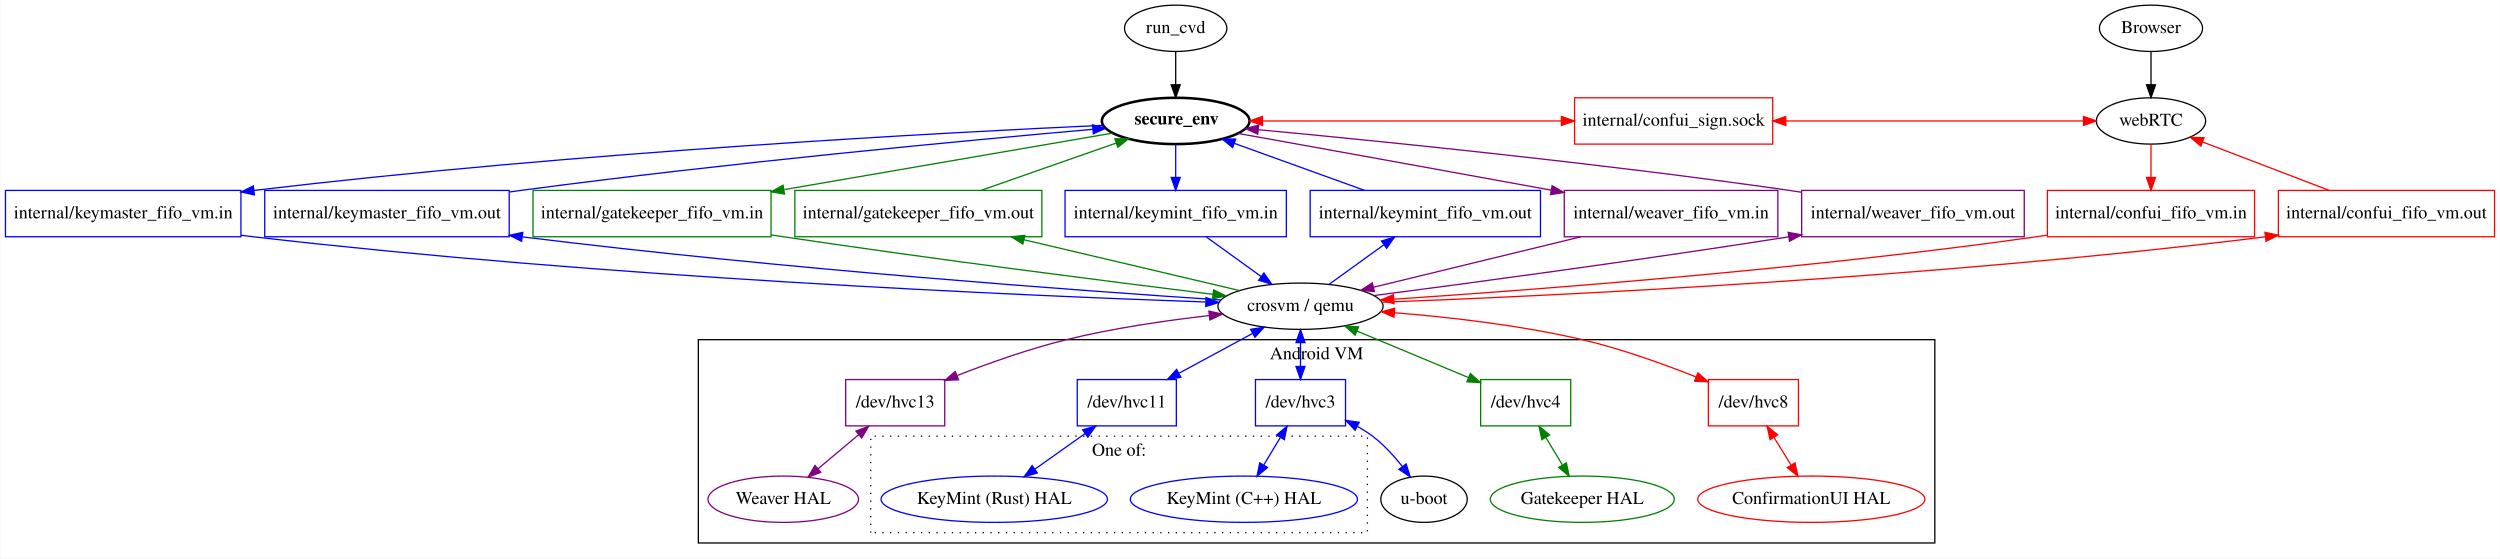
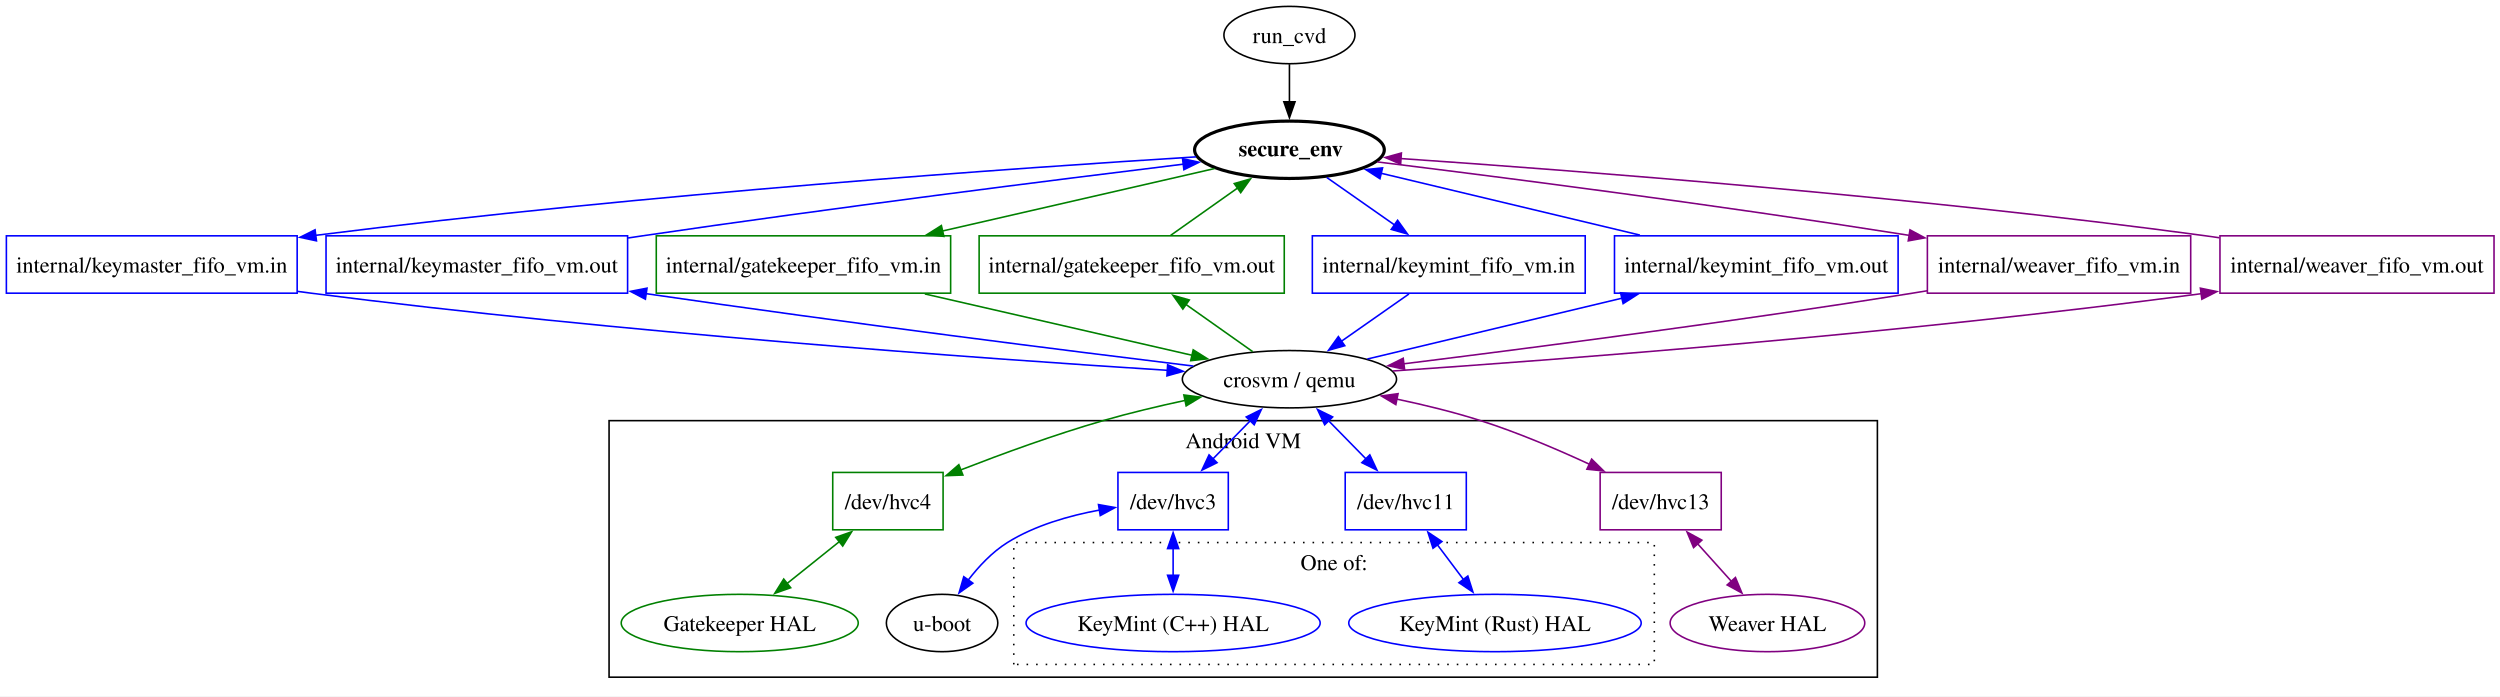
- <svg xmlns="http://www.w3.org/2000/svg" width="1943pt" height="434pt" viewBox="0.00 0.00 1942.50 434.00">
-   <g id="graph0" class="graph" transform="scale(1 1) rotate(0) translate(4 430)">
-     <polygon fill="white" stroke="transparent" points="-4,4 -4,-430 1938.5,-430 1938.5,4 -4,4" />
+ <svg xmlns="http://www.w3.org/2000/svg" width="1569pt" height="437pt" viewBox="0.00 0.00 1569.00 437.00">
+   <g id="graph0" class="graph" transform="scale(1 1) rotate(0) translate(4 433)">
+     <polygon fill="white" stroke="none" points="-4,4 -4,-433 1565.25,-433 1565.25,4 -4,4" />
    <g id="clust2" class="cluster">
-       <polygon fill="none" stroke="black" points="538.5,-8 538.5,-166 1499.5,-166 1499.5,-8 538.5,-8" />
-       <text text-anchor="middle" x="1019" y="-150.8" font-family="Times,serif" font-size="14.00">Android VM</text>
+       <polygon fill="none" stroke="black" points="378.25,-8 378.25,-169 1174.25,-169 1174.25,-8 378.25,-8" />
+       <text xml:space="preserve" text-anchor="middle" x="776.25" y="-151.7" font-family="Times,serif" font-size="14.00">Android VM</text>
    </g>
    <g id="clust3" class="cluster">
-       <polygon fill="none" stroke="black" stroke-dasharray="1,5" points="672.5,-16 672.5,-91 1058.5,-91 1058.5,-16 672.5,-16" />
-       <text text-anchor="middle" x="865.5" y="-75.8" font-family="Times,serif" font-size="14.00">One of:</text>
+       <polygon fill="none" stroke="black" stroke-dasharray="1,5" points="632.25,-16 632.25,-92.5 1034.25,-92.5 1034.25,-16 632.25,-16" />
+       <text xml:space="preserve" text-anchor="middle" x="833.25" y="-75.2" font-family="Times,serif" font-size="14.00">One of:</text>
    </g>
    <g id="node1" class="node">
-       <ellipse fill="none" stroke="black" cx="1667.5" cy="-408" rx="40.09" ry="18" />
-       <text text-anchor="middle" x="1667.5" y="-404.3" font-family="Times,serif" font-size="14.00">Browser</text>
+       <ellipse fill="none" stroke="black" cx="805.25" cy="-411" rx="41.12" ry="18" />
+       <text xml:space="preserve" text-anchor="middle" x="805.25" y="-405.95" font-family="Times,serif" font-size="14.00">run_cvd</text>
+     </g>
+     <g id="node2" class="node">
+       <ellipse fill="none" stroke="black" stroke-width="2" cx="805.25" cy="-339" rx="59.54" ry="18" />
+       <text xml:space="preserve" text-anchor="start" x="769.62" y="-334.95" font-family="Times,serif" font-size="14.00"> </text>
+       <text xml:space="preserve" text-anchor="start" x="773.38" y="-334.95" font-family="Times,serif" font-weight="bold" font-size="14.00">secure_env</text>
+       <text xml:space="preserve" text-anchor="start" x="837.12" y="-334.95" font-family="Times,serif" font-size="14.00"> </text>
+     </g>
+     <g id="edge1" class="edge">
+       <path fill="none" stroke="black" d="M805.25,-392.7C805.25,-385.52 805.25,-376.99 805.25,-368.9" />
+       <polygon fill="black" stroke="black" points="808.75,-369.1 805.25,-359.1 801.75,-369.1 808.75,-369.1" />
+     </g>
+     <g id="node4" class="node">
+       <polygon fill="none" stroke="blue" points="182.5,-285 0,-285 0,-249 182.5,-249 182.5,-285" />
+       <text xml:space="preserve" text-anchor="middle" x="91.25" y="-261.95" font-family="Times,serif" font-size="14.00">internal/keymaster_fifo_vm.in</text>
+     </g>
+     <g id="edge10" class="edge">
+       <path fill="none" stroke="blue" d="M746.66,-334.55C639.16,-327.88 402.98,-311.59 193.95,-285.29" />
+       <polygon fill="blue" stroke="blue" points="194.62,-281.84 184.26,-284.06 193.74,-288.79 194.62,-281.84" />
+     </g>
+     <g id="node5" class="node">
+       <polygon fill="none" stroke="blue" points="389.88,-285 200.62,-285 200.62,-249 389.88,-249 389.88,-285" />
+       <text xml:space="preserve" text-anchor="middle" x="295.25" y="-261.95" font-family="Times,serif" font-size="14.00">internal/keymaster_fifo_vm.out</text>
+     </g>
+     <g id="edge8" class="edge">
+       <path fill="none" stroke="blue" d="M739.06,-330.02C658.62,-320.18 518.81,-302.57 399.25,-285 396.26,-284.56 393.23,-284.11 390.17,-283.64" />
+       <polygon fill="blue" stroke="blue" points="738.16,-333.44 748.51,-331.18 739.01,-326.49 738.16,-333.44" />
    </g>
    <g id="node6" class="node">
-       <ellipse fill="none" stroke="black" cx="1667.5" cy="-336" rx="42.49" ry="18" />
-       <text text-anchor="middle" x="1667.5" y="-332.3" font-family="Times,serif" font-size="14.00">webRTC</text>
-     </g>
-     <g id="edge1" class="edge">
-       <path fill="none" stroke="black" d="M1667.5,-389.7C1667.5,-381.98 1667.5,-372.71 1667.5,-364.11" />
-       <polygon fill="black" stroke="black" points="1671,-364.1 1667.5,-354.1 1664,-364.1 1671,-364.1" />
-     </g>
-     <g id="node2" class="node">
-       <polygon fill="none" stroke="red" points="1373.5,-354 1219.5,-354 1219.5,-318 1373.5,-318 1373.5,-354" />
-       <text text-anchor="middle" x="1296.5" y="-332.3" font-family="Times,serif" font-size="14.00">internal/confui_sign.sock</text>
-     </g>
-     <g id="edge10" class="edge">
-       <path fill="none" stroke="red" d="M1383.98,-336C1460.88,-336 1537.78,-336 1614.67,-336" />
-       <polygon fill="red" stroke="red" points="1383.67,-332.5 1373.67,-336 1383.67,-339.5 1383.67,-332.5" />
-       <polygon fill="red" stroke="red" points="1615.03,-339.5 1625.03,-336 1615.03,-332.5 1615.03,-339.5" />
+       <polygon fill="none" stroke="green" points="592.62,-285 407.88,-285 407.88,-249 592.62,-249 592.62,-285" />
+       <text xml:space="preserve" text-anchor="middle" x="500.25" y="-261.95" font-family="Times,serif" font-size="14.00">internal/gatekeeper_fifo_vm.in</text>
+     </g>
+     <g id="edge4" class="edge">
+       <path fill="none" stroke="green" d="M758.26,-327.22C712.83,-316.79 642.9,-300.74 587.29,-287.98" />
+       <polygon fill="green" stroke="green" points="588.38,-284.64 577.85,-285.81 586.81,-291.46 588.38,-284.64" />
+     </g>
+     <g id="node7" class="node">
+       <polygon fill="none" stroke="green" points="802,-285 610.5,-285 610.5,-249 802,-249 802,-285" />
+       <text xml:space="preserve" text-anchor="middle" x="706.25" y="-261.95" font-family="Times,serif" font-size="14.00">internal/gatekeeper_fifo_vm.out</text>
+     </g>
+     <g id="edge2" class="edge">
+       <path fill="none" stroke="green" d="M772.91,-315.14C759.18,-305.43 743.44,-294.29 730.7,-285.29" />
+       <polygon fill="green" stroke="green" points="770.62,-317.8 780.8,-320.71 774.66,-312.08 770.62,-317.8" />
+     </g>
+     <g id="node8" class="node">
+       <polygon fill="none" stroke="blue" points="990.88,-285 819.62,-285 819.62,-249 990.88,-249 990.88,-285" />
+       <text xml:space="preserve" text-anchor="middle" x="905.25" y="-261.95" font-family="Times,serif" font-size="14.00">internal/keymint_fifo_vm.in</text>
+     </g>
+     <g id="edge17" class="edge">
+       <path fill="none" stroke="blue" d="M828.7,-321.59C841.36,-312.72 857.23,-301.62 871.22,-291.82" />
+       <polygon fill="blue" stroke="blue" points="873.13,-294.76 879.32,-286.15 869.12,-289.02 873.13,-294.76" />
+     </g>
+     <g id="node9" class="node">
+       <polygon fill="none" stroke="blue" points="1187.25,-285 1009.25,-285 1009.25,-249 1187.25,-249 1187.25,-285" />
+       <text xml:space="preserve" text-anchor="middle" x="1098.25" y="-261.95" font-family="Times,serif" font-size="14.00">internal/keymint_fifo_vm.out</text>
+     </g>
+     <g id="edge15" class="edge">
+       <path fill="none" stroke="blue" d="M862.76,-324.26C909.26,-313.15 975,-297.45 1025.21,-285.45" />
+       <polygon fill="blue" stroke="blue" points="862.06,-320.83 853.15,-326.56 863.69,-327.64 862.06,-320.83" />
+     </g>
+     <g id="node10" class="node">
+       <polygon fill="none" stroke="purple" points="1370.88,-285 1205.62,-285 1205.62,-249 1370.88,-249 1370.88,-285" />
+       <text xml:space="preserve" text-anchor="middle" x="1288.25" y="-261.95" font-family="Times,serif" font-size="14.00">internal/weaver_fifo_vm.in</text>
+     </g>
+     <g id="edge23" class="edge">
+       <path fill="none" stroke="purple" d="M860.41,-331.37C934.02,-322.34 1068.68,-305.16 1194.19,-285.29" />
+       <polygon fill="purple" stroke="purple" points="1194.71,-288.75 1204.04,-283.72 1193.61,-281.83 1194.71,-288.75" />
+     </g>
+     <g id="node11" class="node">
+       <polygon fill="none" stroke="purple" points="1561.25,-285 1389.25,-285 1389.25,-249 1561.25,-249 1561.25,-285" />
+       <text xml:space="preserve" text-anchor="middle" x="1475.25" y="-261.95" font-family="Times,serif" font-size="14.00">internal/weaver_fifo_vm.out</text>
+     </g>
+     <g id="edge21" class="edge">
+       <path fill="none" stroke="purple" d="M875.22,-333.48C983.69,-326.04 1198.85,-309.55 1380.25,-285 1383.07,-284.62 1385.94,-284.21 1388.83,-283.79" />
+       <polygon fill="purple" stroke="purple" points="875.04,-329.98 865.3,-334.16 875.52,-336.97 875.04,-329.98" />
    </g>
    <g id="node3" class="node">
-       <ellipse fill="none" stroke="black" cx="909.5" cy="-408" rx="39.79" ry="18" />
-       <text text-anchor="middle" x="909.5" y="-404.3" font-family="Times,serif" font-size="14.00">run_cvd</text>
-     </g>
-     <g id="node4" class="node">
-       <ellipse fill="none" stroke="black" stroke-width="2" cx="909.5" cy="-336" rx="57.39" ry="18" />
-       <text text-anchor="start" x="873.5" y="-333.3" font-family="Times,serif" font-size="14.00"> </text>
-       <text text-anchor="start" x="877.5" y="-333.3" font-family="Times,serif" font-weight="bold" font-size="14.00">secure_env</text>
-       <text text-anchor="start" x="941.5" y="-333.3" font-family="Times,serif" font-size="14.00"> </text>
-     </g>
-     <g id="edge2" class="edge">
-       <path fill="none" stroke="black" d="M909.5,-389.7C909.5,-381.98 909.5,-372.71 909.5,-364.11" />
-       <polygon fill="black" stroke="black" points="913,-364.1 909.5,-354.1 906,-364.1 913,-364.1" />
+       <ellipse fill="none" stroke="black" cx="805.25" cy="-195" rx="67.22" ry="18" />
+       <text xml:space="preserve" text-anchor="middle" x="805.25" y="-189.95" font-family="Times,serif" font-size="14.00">crosvm / qemu</text>
+     </g>
+     <g id="node17" class="node">
+       <polygon fill="none" stroke="green" points="587.88,-136.5 518.62,-136.5 518.62,-100.5 587.88,-100.5 587.88,-136.5" />
+       <text xml:space="preserve" text-anchor="middle" x="553.25" y="-113.45" font-family="Times,serif" font-size="14.00">/dev/hvc4</text>
+     </g>
+     <g id="edge6" class="edge">
+       <path fill="none" stroke="green" d="M740.02,-181.76C723.05,-178.12 704.87,-173.8 688.25,-169 658.03,-160.28 624.85,-148.15 598.95,-138.08" />
+       <polygon fill="green" stroke="green" points="738.99,-185.12 749.49,-183.75 740.43,-178.27 738.99,-185.12" />
+       <polygon fill="green" stroke="green" points="600.32,-134.86 589.74,-134.46 597.76,-141.38 600.32,-134.86" />
+     </g>
+     <g id="node18" class="node">
+       <polygon fill="none" stroke="blue" points="766.88,-136.5 697.62,-136.5 697.62,-100.5 766.88,-100.5 766.88,-136.5" />
+       <text xml:space="preserve" text-anchor="middle" x="732.25" y="-113.45" font-family="Times,serif" font-size="14.00">/dev/hvc3</text>
+     </g>
+     <g id="edge12" class="edge">
+       <path fill="none" stroke="blue" d="M780.77,-169.02C773.17,-161.26 764.79,-152.71 757.16,-144.93" />
+       <polygon fill="blue" stroke="blue" points="778.13,-171.32 787.63,-176.01 783.13,-166.42 778.13,-171.32" />
+       <polygon fill="blue" stroke="blue" points="759.81,-142.63 750.32,-137.94 754.81,-147.53 759.81,-142.63" />
+     </g>
+     <g id="node19" class="node">
+       <polygon fill="none" stroke="blue" points="916.25,-136.5 840.25,-136.5 840.25,-100.5 916.25,-100.5 916.25,-136.5" />
+       <text xml:space="preserve" text-anchor="middle" x="878.25" y="-113.45" font-family="Times,serif" font-size="14.00">/dev/hvc11</text>
+     </g>
+     <g id="edge19" class="edge">
+       <path fill="none" stroke="blue" d="M829.73,-169.02C837.33,-161.26 845.71,-152.71 853.34,-144.93" />
+       <polygon fill="blue" stroke="blue" points="827.37,-166.42 822.87,-176.01 832.37,-171.32 827.37,-166.42" />
+       <polygon fill="blue" stroke="blue" points="855.69,-147.53 860.18,-137.94 850.69,-142.63 855.69,-147.53" />
+     </g>
+     <g id="node20" class="node">
+       <polygon fill="none" stroke="purple" points="1076.25,-136.5 1000.25,-136.5 1000.25,-100.5 1076.25,-100.5 1076.25,-136.5" />
+       <text xml:space="preserve" text-anchor="middle" x="1038.25" y="-113.45" font-family="Times,serif" font-size="14.00">/dev/hvc13</text>
+     </g>
+     <g id="edge25" class="edge">
+       <path fill="none" stroke="purple" d="M872.63,-182.52C889.96,-178.87 908.45,-174.36 925.25,-169 948.36,-161.62 973.14,-151.08 993.58,-141.62" />
+       <polygon fill="purple" stroke="purple" points="872.02,-179.07 862.92,-184.49 873.42,-185.93 872.02,-179.07" />
+       <polygon fill="purple" stroke="purple" points="994.92,-144.86 1002.48,-137.44 991.94,-138.53 994.92,-144.86" />
+     </g>
+     <g id="edge11" class="edge">
+       <path fill="none" stroke="blue" d="M182.76,-250.13C185.62,-249.74 188.46,-249.36 191.25,-249 384.09,-224.33 612.5,-207.98 728.84,-200.57" />
+       <polygon fill="blue" stroke="blue" points="728.81,-204.08 738.57,-199.95 728.37,-197.09 728.81,-204.08" />
    </g>
    <g id="edge9" class="edge">
-       <path fill="none" stroke="red" d="M977.29,-336C1054.48,-336 1131.67,-336 1208.86,-336" />
-       <polygon fill="red" stroke="red" points="976.95,-332.5 966.95,-336 976.95,-339.5 976.95,-332.5" />
-       <polygon fill="red" stroke="red" points="1209.26,-339.5 1219.26,-336 1209.26,-332.5 1209.26,-339.5" />
-     </g>
-     <g id="node7" class="node">
-       <polygon fill="none" stroke="blue" points="183,-282 0,-282 0,-246 183,-246 183,-282" />
-       <text text-anchor="middle" x="91.5" y="-260.3" font-family="Times,serif" font-size="14.00">internal/keymaster_fifo_vm.in</text>
-     </g>
-     <g id="edge19" class="edge">
-       <path fill="none" stroke="blue" d="M853.09,-332.62C733.44,-327.17 445.28,-312.02 193.19,-282.01" />
-       <polygon fill="blue" stroke="blue" points="193.45,-278.52 183.1,-280.8 192.62,-285.47 193.45,-278.52" />
-     </g>
-     <g id="node8" class="node">
-       <polygon fill="none" stroke="blue" points="391.5,-282 201.5,-282 201.5,-246 391.5,-246 391.5,-282" />
-       <text text-anchor="middle" x="296.5" y="-260.3" font-family="Times,serif" font-size="14.00">internal/keymaster_fifo_vm.out</text>
-     </g>
-     <g id="edge17" class="edge">
-       <path fill="none" stroke="blue" d="M844.93,-329.49C748.15,-320.96 559.81,-303.3 400.5,-282 397.6,-281.61 394.65,-281.21 391.68,-280.79" />
-       <polygon fill="blue" stroke="blue" points="844.87,-333 855.14,-330.39 845.48,-326.03 844.87,-333" />
-     </g>
-     <g id="node9" class="node">
-       <polygon fill="none" stroke="green" points="595,-282 410,-282 410,-246 595,-246 595,-282" />
-       <text text-anchor="middle" x="502.5" y="-260.3" font-family="Times,serif" font-size="14.00">internal/gatekeeper_fifo_vm.in</text>
+       <path fill="none" stroke="blue" d="M401.38,-248.71C529.89,-229.97 667.87,-212.67 744.98,-203.25" />
+       <polygon fill="blue" stroke="blue" points="401.05,-245.22 391.67,-250.14 402.07,-252.15 401.05,-245.22" />
+     </g>
+     <g id="edge5" class="edge">
+       <path fill="none" stroke="green" d="M576.43,-248.52C628.21,-236.63 695.81,-221.12 744.08,-210.04" />
+       <polygon fill="green" stroke="green" points="744.86,-213.45 753.82,-207.8 743.29,-206.63 744.86,-213.45" />
+     </g>
+     <g id="edge3" class="edge">
+       <path fill="none" stroke="green" d="M740.21,-241.98C754.06,-232.19 769.72,-221.12 782.2,-212.3" />
+       <polygon fill="green" stroke="green" points="738.36,-239.01 732.21,-247.64 742.4,-244.73 738.36,-239.01" />
+     </g>
+     <g id="edge18" class="edge">
+       <path fill="none" stroke="blue" d="M880.27,-248.52C867.39,-239.5 851.53,-228.4 837.71,-218.72" />
+       <polygon fill="blue" stroke="blue" points="839.98,-216.04 829.78,-213.17 835.96,-221.77 839.98,-216.04" />
+     </g>
+     <g id="edge16" class="edge">
+       <path fill="none" stroke="blue" d="M1013.89,-245.85C962.1,-233.47 897.59,-218.06 854.12,-207.68" />
+       <polygon fill="blue" stroke="blue" points="1013.06,-249.25 1023.6,-248.16 1014.68,-242.44 1013.06,-249.25" />
+     </g>
+     <g id="edge24" class="edge">
+       <path fill="none" stroke="purple" d="M1205.53,-250.52C1202.4,-250 1199.3,-249.49 1196.25,-249 1085.04,-231.2 955.4,-214.4 876.87,-204.66" />
+       <polygon fill="purple" stroke="purple" points="877.52,-201.22 867.17,-203.46 876.66,-208.16 877.52,-201.22" />
+     </g>
+     <g id="edge22" class="edge">
+       <path fill="none" stroke="purple" d="M1377.5,-248.69C1187.45,-223.42 974.76,-207.3 870.13,-200.17" />
+       <polygon fill="purple" stroke="purple" points="1376.95,-252.15 1387.33,-250.01 1377.89,-245.21 1376.95,-252.15" />
+     </g>
+     <g id="node12" class="node">
+       <ellipse fill="none" stroke="black" cx="587.25" cy="-42" rx="34.97" ry="18" />
+       <text xml:space="preserve" text-anchor="middle" x="587.25" y="-36.95" font-family="Times,serif" font-size="14.00">u-boot</text>
+     </g>
+     <g id="node13" class="node">
+       <ellipse fill="none" stroke="green" cx="460.25" cy="-42" rx="74.38" ry="18" />
+       <text xml:space="preserve" text-anchor="middle" x="460.25" y="-36.95" font-family="Times,serif" font-size="14.00">Gatekeeper HAL</text>
+     </g>
+     <g id="node14" class="node">
+       <ellipse fill="none" stroke="purple" cx="1105.25" cy="-42" rx="61.08" ry="18" />
+       <text xml:space="preserve" text-anchor="middle" x="1105.25" y="-36.95" font-family="Times,serif" font-size="14.00">Weaver HAL</text>
+     </g>
+     <g id="node15" class="node">
+       <ellipse fill="none" stroke="blue" cx="732.25" cy="-42" rx="92.3" ry="18" />
+       <text xml:space="preserve" text-anchor="middle" x="732.25" y="-36.95" font-family="Times,serif" font-size="14.00">KeyMint (C++) HAL</text>
+     </g>
+     <g id="node16" class="node">
+       <ellipse fill="none" stroke="blue" cx="934.25" cy="-42" rx="91.78" ry="18" />
+       <text xml:space="preserve" text-anchor="middle" x="934.25" y="-36.95" font-family="Times,serif" font-size="14.00">KeyMint (Rust) HAL</text>
+     </g>
+     <g id="edge7" class="edge">
+       <path fill="none" stroke="green" d="M523.03,-93.29C512.42,-84.79 500.51,-75.25 489.94,-66.78" />
+       <polygon fill="green" stroke="green" points="520.51,-95.75 530.5,-99.27 524.88,-90.29 520.51,-95.75" />
+       <polygon fill="green" stroke="green" points="492.24,-64.14 482.24,-60.62 487.86,-69.6 492.24,-64.14" />
+     </g>
+     <g id="edge14" class="edge">
+       <path fill="none" stroke="blue" d="M686.18,-112.91C667.16,-109.42 645.56,-103.29 628.25,-92.5 618.65,-86.52 610.23,-77.51 603.55,-68.82" />
+       <polygon fill="blue" stroke="blue" points="685.4,-116.33 695.83,-114.47 686.52,-109.42 685.4,-116.33" />
+       <polygon fill="blue" stroke="blue" points="606.56,-67 597.9,-60.89 600.86,-71.07 606.56,-67" />
    </g>
    <g id="edge13" class="edge">
-       <path fill="none" stroke="green" d="M860.41,-326.56C797.55,-315.75 687.03,-296.74 605.38,-282.69" />
-       <polygon fill="green" stroke="green" points="605.51,-279.17 595.07,-280.92 604.33,-286.06 605.51,-279.17" />
-     </g>
-     <g id="node10" class="node">
-       <polygon fill="none" stroke="green" points="805.5,-282 613.5,-282 613.5,-246 805.5,-246 805.5,-282" />
-       <text text-anchor="middle" x="709.5" y="-260.3" font-family="Times,serif" font-size="14.00">internal/gatekeeper_fifo_vm.out</text>
-     </g>
-     <g id="edge11" class="edge">
-       <path fill="none" stroke="green" d="M863,-318.73C831.62,-307.74 790.26,-293.27 758.39,-282.11" />
-       <polygon fill="green" stroke="green" points="862.22,-322.16 872.82,-322.16 864.53,-315.55 862.22,-322.16" />
-     </g>
-     <g id="node13" class="node">
-       <polygon fill="none" stroke="blue" points="995.5,-282 823.5,-282 823.5,-246 995.5,-246 995.5,-282" />
-       <text text-anchor="middle" x="909.5" y="-260.3" font-family="Times,serif" font-size="14.00">internal/keymint_fifo_vm.in</text>
+       <path fill="none" stroke="blue" d="M732.25,-88.75C732.25,-83.23 732.25,-77.45 732.25,-71.92" />
+       <polygon fill="blue" stroke="blue" points="728.75,-88.71 732.25,-98.71 735.75,-88.71 728.75,-88.71" />
+       <polygon fill="blue" stroke="blue" points="735.75,-71.96 732.25,-61.96 728.75,-71.96 735.75,-71.96" />
+     </g>
+     <g id="edge20" class="edge">
+       <path fill="none" stroke="blue" d="M898.01,-91.21C903.33,-84.13 909.09,-76.47 914.42,-69.38" />
+       <polygon fill="blue" stroke="blue" points="895.36,-88.91 892.15,-99.01 900.95,-93.12 895.36,-88.91" />
+       <polygon fill="blue" stroke="blue" points="917.21,-71.49 920.42,-61.4 911.62,-67.29 917.21,-71.49" />
    </g>
    <g id="edge26" class="edge">
-       <path fill="none" stroke="blue" d="M909.5,-317.7C909.5,-309.98 909.5,-300.71 909.5,-292.11" />
-       <polygon fill="blue" stroke="blue" points="913,-292.1 909.5,-282.1 906,-292.1 913,-292.1" />
-     </g>
-     <g id="node14" class="node">
-       <polygon fill="none" stroke="blue" points="1193,-282 1014,-282 1014,-246 1193,-246 1193,-282" />
-       <text text-anchor="middle" x="1103.5" y="-260.3" font-family="Times,serif" font-size="14.00">internal/keymint_fifo_vm.out</text>
-     </g>
-     <g id="edge24" class="edge">
-       <path fill="none" stroke="blue" d="M955.07,-318.56C985.53,-307.57 1025.5,-293.14 1056.3,-282.03" />
-       <polygon fill="blue" stroke="blue" points="953.75,-315.31 945.54,-322 956.13,-321.9 953.75,-315.31" />
-     </g>
-     <g id="node15" class="node">
-       <polygon fill="none" stroke="purple" points="1377.5,-282 1211.5,-282 1211.5,-246 1377.5,-246 1377.5,-282" />
-       <text text-anchor="middle" x="1294.5" y="-260.3" font-family="Times,serif" font-size="14.00">internal/weaver_fifo_vm.in</text>
-     </g>
-     <g id="edge32" class="edge">
-       <path fill="none" stroke="purple" d="M957.99,-326.29C1014.06,-316.2 1109.43,-299 1201.24,-282.23" />
-       <polygon fill="purple" stroke="purple" points="1202.05,-285.64 1211.26,-280.4 1200.79,-278.75 1202.05,-285.64" />
-     </g>
-     <g id="node16" class="node">
-       <polygon fill="none" stroke="purple" points="1569,-282 1396,-282 1396,-246 1569,-246 1569,-282" />
-       <text text-anchor="middle" x="1482.5" y="-260.3" font-family="Times,serif" font-size="14.00">internal/weaver_fifo_vm.out</text>
-     </g>
-     <g id="edge30" class="edge">
-       <path fill="none" stroke="purple" d="M973.62,-329.2C1065.35,-320.61 1239.24,-303.2 1386.5,-282 1389.6,-281.55 1392.75,-281.08 1395.93,-280.59" />
-       <polygon fill="purple" stroke="purple" points="973.28,-325.72 963.65,-330.13 973.93,-332.69 973.28,-325.72" />
-     </g>
-     <g id="node5" class="node">
-       <ellipse fill="none" stroke="black" cx="1006.5" cy="-192" rx="64.19" ry="18" />
-       <text text-anchor="middle" x="1006.5" y="-188.3" font-family="Times,serif" font-size="14.00">crosvm / qemu</text>
-     </g>
-     <g id="node23" class="node">
-       <polygon fill="none" stroke="red" points="1393.5,-135 1323.5,-135 1323.5,-99 1393.5,-99 1393.5,-135" />
-       <text text-anchor="middle" x="1358.5" y="-113.3" font-family="Times,serif" font-size="14.00">/dev/hvc8</text>
-     </g>
-     <g id="edge7" class="edge">
-       <path fill="none" stroke="red" d="M1079.55,-186.93C1122.47,-183.48 1177.55,-177.23 1225.5,-166 1255.7,-158.93 1288.49,-147.14 1313.96,-137.02" />
-       <polygon fill="red" stroke="red" points="1079.17,-183.45 1069.47,-187.71 1079.7,-190.43 1079.17,-183.45" />
-       <polygon fill="red" stroke="red" points="1315.37,-140.22 1323.34,-133.24 1312.75,-133.73 1315.37,-140.22" />
-     </g>
-     <g id="node24" class="node">
-       <polygon fill="none" stroke="green" points="1216.5,-135 1146.5,-135 1146.5,-99 1216.5,-99 1216.5,-135" />
-       <text text-anchor="middle" x="1181.5" y="-113.3" font-family="Times,serif" font-size="14.00">/dev/hvc4</text>
-     </g>
-     <g id="edge15" class="edge">
-       <path fill="none" stroke="green" d="M1050.37,-172.7C1076.81,-161.67 1110.4,-147.66 1136.96,-136.58" />
-       <polygon fill="green" stroke="green" points="1048.96,-169.5 1041.07,-176.58 1051.65,-175.96 1048.96,-169.5" />
-       <polygon fill="green" stroke="green" points="1138.52,-139.72 1146.4,-132.64 1135.82,-133.26 1138.52,-139.72" />
-     </g>
-     <g id="node25" class="node">
-       <polygon fill="none" stroke="blue" points="1041.5,-135 971.5,-135 971.5,-99 1041.5,-99 1041.5,-135" />
-       <text text-anchor="middle" x="1006.5" y="-113.3" font-family="Times,serif" font-size="14.00">/dev/hvc3</text>
-     </g>
-     <g id="edge21" class="edge">
-       <path fill="none" stroke="blue" d="M1006.5,-163.49C1006.5,-157.55 1006.5,-151.27 1006.5,-145.33" />
-       <polygon fill="blue" stroke="blue" points="1003,-163.7 1006.5,-173.7 1010,-163.7 1003,-163.7" />
-       <polygon fill="blue" stroke="blue" points="1010,-145.18 1006.5,-135.18 1003,-145.18 1010,-145.18" />
-     </g>
-     <g id="node26" class="node">
-       <polygon fill="none" stroke="blue" points="910,-135 833,-135 833,-99 910,-99 910,-135" />
-       <text text-anchor="middle" x="871.5" y="-113.3" font-family="Times,serif" font-size="14.00">/dev/hvc11</text>
-     </g>
-     <g id="edge28" class="edge">
-       <path fill="none" stroke="blue" d="M969.32,-170.9C951.61,-161.32 930.39,-149.84 912.24,-140.03" />
-       <polygon fill="blue" stroke="blue" points="967.74,-174.02 978.2,-175.7 971.07,-167.86 967.74,-174.02" />
-       <polygon fill="blue" stroke="blue" points="913.53,-136.75 903.07,-135.07 910.2,-142.91 913.53,-136.75" />
-     </g>
-     <g id="node27" class="node">
-       <polygon fill="none" stroke="purple" points="730,-135 653,-135 653,-99 730,-99 730,-135" />
-       <text text-anchor="middle" x="691.5" y="-113.3" font-family="Times,serif" font-size="14.00">/dev/hvc13</text>
-     </g>
-     <g id="edge34" class="edge">
-       <path fill="none" stroke="purple" d="M935.37,-184.73C901.48,-180.85 860.56,-174.88 824.5,-166 795.78,-158.93 764.62,-147.88 739.7,-138.16" />
-       <polygon fill="purple" stroke="purple" points="935.32,-188.25 945.65,-185.87 936.09,-181.29 935.32,-188.25" />
-       <polygon fill="purple" stroke="purple" points="740.7,-134.8 730.12,-134.38 738.13,-141.31 740.7,-134.8" />
-     </g>
-     <g id="node11" class="node">
-       <polygon fill="none" stroke="red" points="1748,-282 1587,-282 1587,-246 1748,-246 1748,-282" />
-       <text text-anchor="middle" x="1667.5" y="-260.3" font-family="Times,serif" font-size="14.00">internal/confui_fifo_vm.in</text>
-     </g>
-     <g id="edge5" class="edge">
-       <path fill="none" stroke="red" d="M1667.5,-317.7C1667.5,-309.98 1667.5,-300.71 1667.5,-292.11" />
-       <polygon fill="red" stroke="red" points="1671,-292.1 1667.5,-282.1 1664,-292.1 1671,-292.1" />
-     </g>
-     <g id="node12" class="node">
-       <polygon fill="none" stroke="red" points="1934.5,-282 1766.5,-282 1766.5,-246 1934.5,-246 1934.5,-282" />
-       <text text-anchor="middle" x="1850.5" y="-260.3" font-family="Times,serif" font-size="14.00">internal/confui_fifo_vm.out</text>
-     </g>
-     <g id="edge3" class="edge">
-       <path fill="none" stroke="red" d="M1707.57,-319.67C1736.65,-308.55 1776,-293.5 1806.05,-282" />
-       <polygon fill="red" stroke="red" points="1706.22,-316.44 1698.13,-323.28 1708.72,-322.98 1706.22,-316.44" />
-     </g>
-     <g id="edge20" class="edge">
-       <path fill="none" stroke="blue" d="M183.1,-247.16C186.27,-246.75 189.41,-246.36 192.5,-246 464.22,-214.37 789.34,-200.3 932.57,-195.29" />
-       <polygon fill="blue" stroke="blue" points="933.1,-198.78 942.97,-194.94 932.86,-191.78 933.1,-198.78" />
-     </g>
-     <g id="edge18" class="edge">
-       <path fill="none" stroke="blue" d="M401.7,-245.9C606.12,-220.64 836.25,-204.01 944.4,-196.89" />
-       <polygon fill="blue" stroke="blue" points="401.16,-242.44 391.67,-247.15 402.03,-249.39 401.16,-242.44" />
-     </g>
-     <g id="edge14" class="edge">
-       <path fill="none" stroke="green" d="M595.04,-247.43C598.23,-246.94 601.39,-246.46 604.5,-246 721.68,-228.52 858.53,-211.11 938.55,-201.24" />
-       <polygon fill="green" stroke="green" points="939,-204.71 948.5,-200.02 938.14,-197.77 939,-204.71" />
-     </g>
-     <g id="edge12" class="edge">
-       <path fill="none" stroke="green" d="M791.65,-243.64C845.51,-230.94 914.03,-214.79 959.02,-204.19" />
-       <polygon fill="green" stroke="green" points="790.7,-240.26 781.77,-245.97 792.31,-247.08 790.7,-240.26" />
-     </g>
-     <g id="edge6" class="edge">
-       <path fill="none" stroke="red" d="M1586.55,-247.19C1583.84,-246.77 1581.15,-246.37 1578.5,-246 1399.85,-220.72 1188.04,-204.7 1079.15,-197.48" />
-       <polygon fill="red" stroke="red" points="1079.15,-193.97 1068.94,-196.81 1078.69,-200.96 1079.15,-193.97" />
-     </g>
-     <g id="edge4" class="edge">
-       <path fill="none" stroke="red" d="M1756.4,-245.94C1496.29,-213.63 1198.05,-199.9 1070.03,-195.12" />
-       <polygon fill="red" stroke="red" points="1756.06,-249.43 1766.41,-247.2 1756.93,-242.48 1756.06,-249.43" />
-     </g>
-     <g id="edge27" class="edge">
-       <path fill="none" stroke="blue" d="M933.48,-245.7C946.3,-236.44 962.23,-224.95 975.93,-215.06" />
-       <polygon fill="blue" stroke="blue" points="978.07,-217.83 984.13,-209.14 973.97,-212.16 978.07,-217.83" />
-     </g>
-     <g id="edge25" class="edge">
-       <path fill="none" stroke="blue" d="M1071.18,-239.68C1057.3,-229.66 1041.42,-218.2 1028.87,-209.14" />
-       <polygon fill="blue" stroke="blue" points="1069.37,-242.68 1079.52,-245.7 1073.46,-237.01 1069.37,-242.68" />
-     </g>
-     <g id="edge33" class="edge">
-       <path fill="none" stroke="purple" d="M1224.42,-245.97C1174.93,-233.94 1109.47,-218.03 1063.26,-206.79" />
-       <polygon fill="purple" stroke="purple" points="1063.95,-203.36 1053.41,-204.4 1062.3,-210.16 1063.95,-203.36" />
-     </g>
-     <g id="edge31" class="edge">
-       <path fill="none" stroke="purple" d="M1385.76,-245.91C1265.07,-226.96 1136.35,-209.75 1063.89,-200.34" />
-       <polygon fill="purple" stroke="purple" points="1385.49,-249.42 1395.92,-247.52 1386.58,-242.5 1385.49,-249.42" />
-     </g>
-     <g id="node17" class="node">
-       <ellipse fill="none" stroke="black" cx="1102.5" cy="-42" rx="33.6" ry="18" />
-       <text text-anchor="middle" x="1102.5" y="-38.3" font-family="Times,serif" font-size="14.00">u-boot</text>
-     </g>
-     <g id="node18" class="node">
-       <ellipse fill="none" stroke="red" cx="1403.5" cy="-42" rx="88.28" ry="18" />
-       <text text-anchor="middle" x="1403.5" y="-38.3" font-family="Times,serif" font-size="14.00">ConfirmationUI HAL</text>
-     </g>
-     <g id="node19" class="node">
-       <ellipse fill="none" stroke="green" cx="1225.5" cy="-42" rx="71.49" ry="18" />
-       <text text-anchor="middle" x="1225.5" y="-38.3" font-family="Times,serif" font-size="14.00">Gatekeeper HAL</text>
-     </g>
-     <g id="node20" class="node">
-       <ellipse fill="none" stroke="purple" cx="604.5" cy="-42" rx="58.49" ry="18" />
-       <text text-anchor="middle" x="604.5" y="-38.3" font-family="Times,serif" font-size="14.00">Weaver HAL</text>
-     </g>
-     <g id="node21" class="node">
-       <ellipse fill="none" stroke="blue" cx="962.5" cy="-42" rx="88.28" ry="18" />
-       <text text-anchor="middle" x="962.5" y="-38.3" font-family="Times,serif" font-size="14.00">KeyMint (C++) HAL</text>
-     </g>
-     <g id="node22" class="node">
-       <ellipse fill="none" stroke="blue" cx="768.5" cy="-42" rx="87.99" ry="18" />
-       <text text-anchor="middle" x="768.5" y="-38.3" font-family="Times,serif" font-size="14.00">KeyMint (Rust) HAL</text>
-     </g>
-     <g id="edge8" class="edge">
-       <path fill="none" stroke="red" d="M1374.56,-89.95C1378.79,-83.08 1383.36,-75.68 1387.58,-68.83" />
-       <polygon fill="red" stroke="red" points="1371.43,-88.35 1369.16,-98.7 1377.39,-92.02 1371.43,-88.35" />
-       <polygon fill="red" stroke="red" points="1390.8,-70.27 1393.07,-59.92 1384.84,-66.6 1390.8,-70.27" />
-     </g>
-     <g id="edge16" class="edge">
-       <path fill="none" stroke="green" d="M1197.2,-89.95C1201.34,-83.08 1205.8,-75.68 1209.93,-68.83" />
-       <polygon fill="green" stroke="green" points="1194.09,-88.33 1191.93,-98.7 1200.09,-91.94 1194.09,-88.33" />
-       <polygon fill="green" stroke="green" points="1213.13,-70.3 1215.3,-59.92 1207.14,-66.68 1213.13,-70.3" />
-     </g>
-     <g id="edge23" class="edge">
-       <path fill="none" stroke="blue" d="M1050.77,-98.58C1054.89,-96.28 1058.87,-93.75 1062.5,-91 1071.19,-84.42 1079.22,-75.61 1085.78,-67.33" />
-       <polygon fill="blue" stroke="blue" points="1048.94,-95.59 1041.64,-103.27 1052.14,-101.82 1048.94,-95.59" />
-       <polygon fill="blue" stroke="blue" points="1088.58,-69.43 1091.8,-59.34 1082.99,-65.22 1088.58,-69.43" />
-     </g>
-     <g id="edge22" class="edge">
-       <path fill="none" stroke="blue" d="M990.8,-89.95C986.66,-83.08 982.2,-75.68 978.07,-68.83" />
-       <polygon fill="blue" stroke="blue" points="987.91,-91.94 996.07,-98.7 993.91,-88.33 987.91,-91.94" />
-       <polygon fill="blue" stroke="blue" points="980.86,-66.68 972.7,-59.92 974.87,-70.3 980.86,-66.68" />
-     </g>
-     <g id="edge29" class="edge">
-       <path fill="none" stroke="blue" d="M839.13,-93.06C826.66,-84.22 812.43,-74.14 800.04,-65.35" />
-       <polygon fill="blue" stroke="blue" points="837.17,-95.96 847.35,-98.88 841.22,-90.25 837.17,-95.96" />
-       <polygon fill="blue" stroke="blue" points="801.97,-62.43 791.79,-59.51 797.92,-68.14 801.97,-62.43" />
-     </g>
-     <g id="edge35" class="edge">
-       <path fill="none" stroke="purple" d="M663.17,-92.22C652.99,-83.69 641.55,-74.09 631.5,-65.65" />
-       <polygon fill="purple" stroke="purple" points="660.97,-94.95 670.88,-98.7 665.47,-89.59 660.97,-94.95" />
-       <polygon fill="purple" stroke="purple" points="633.69,-62.92 623.78,-59.18 629.19,-68.28 633.69,-62.92" />
+       <path fill="none" stroke="purple" d="M1061.44,-91.71C1068.3,-84.08 1075.81,-75.74 1082.63,-68.15" />
+       <polygon fill="purple" stroke="purple" points="1058.89,-89.32 1054.8,-99.1 1064.09,-94 1058.89,-89.32" />
+       <polygon fill="purple" stroke="purple" points="1085.16,-70.57 1089.24,-60.8 1079.95,-65.89 1085.16,-70.57" />
    </g>
  </g>
</svg>
